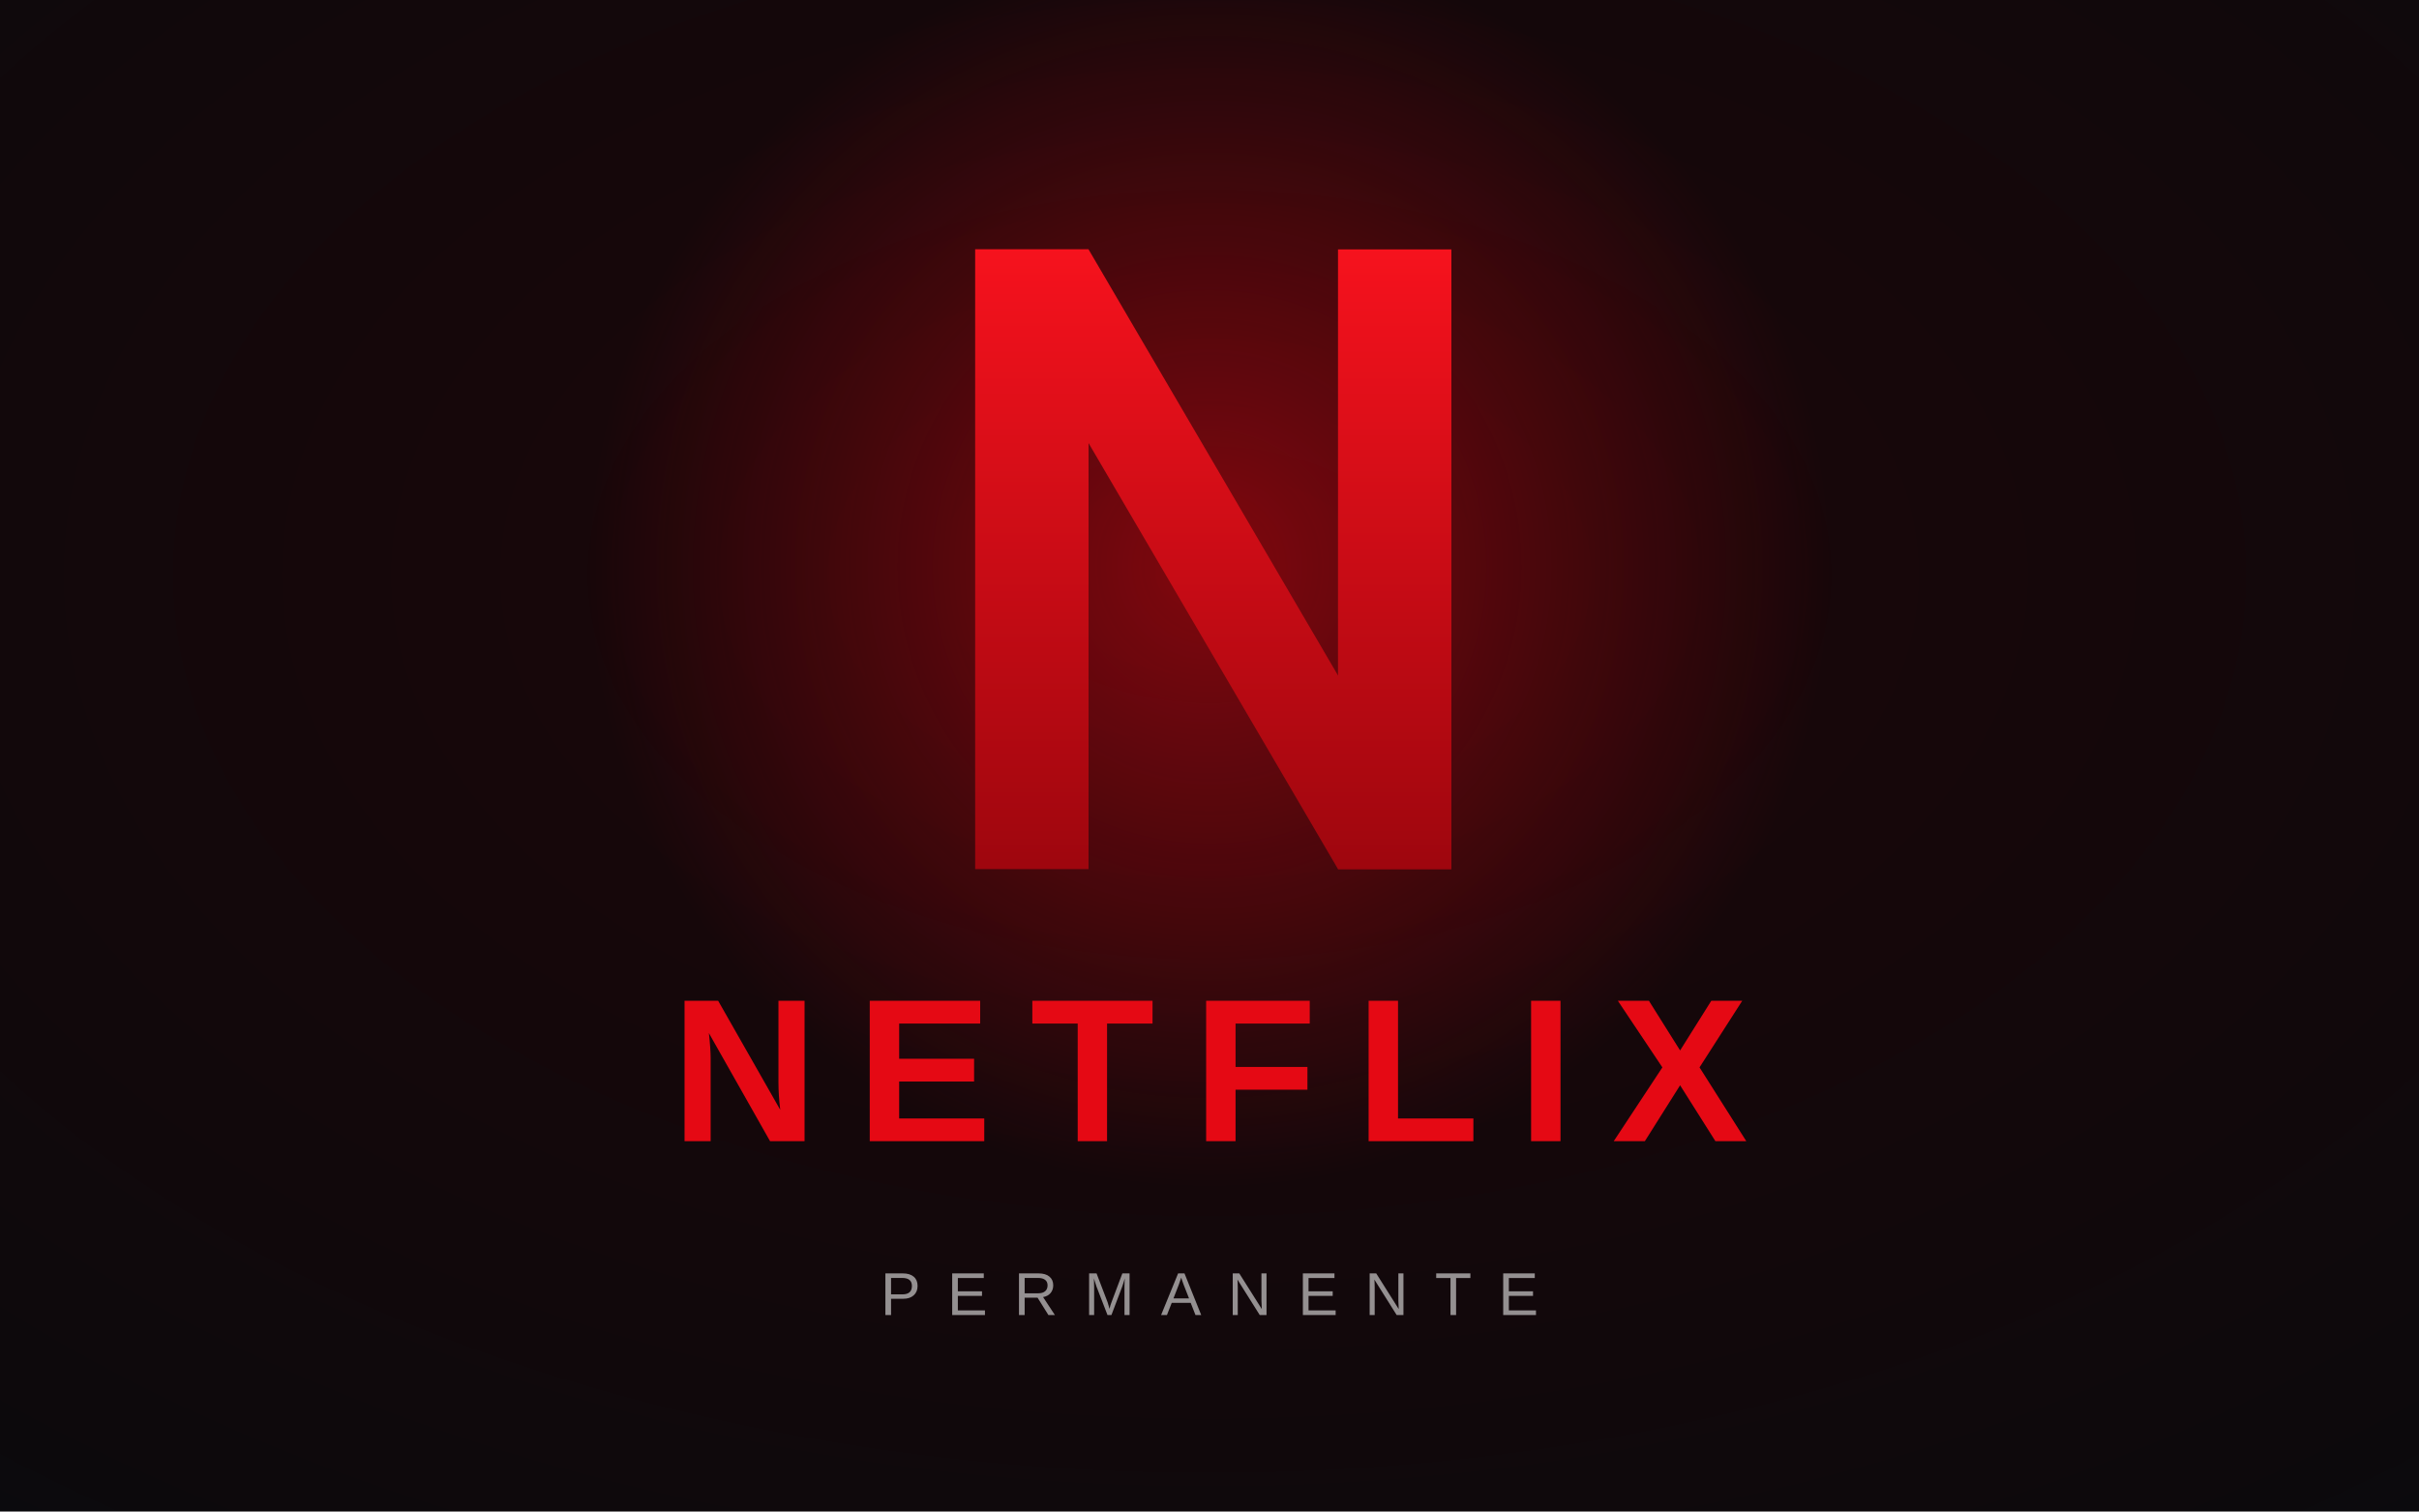
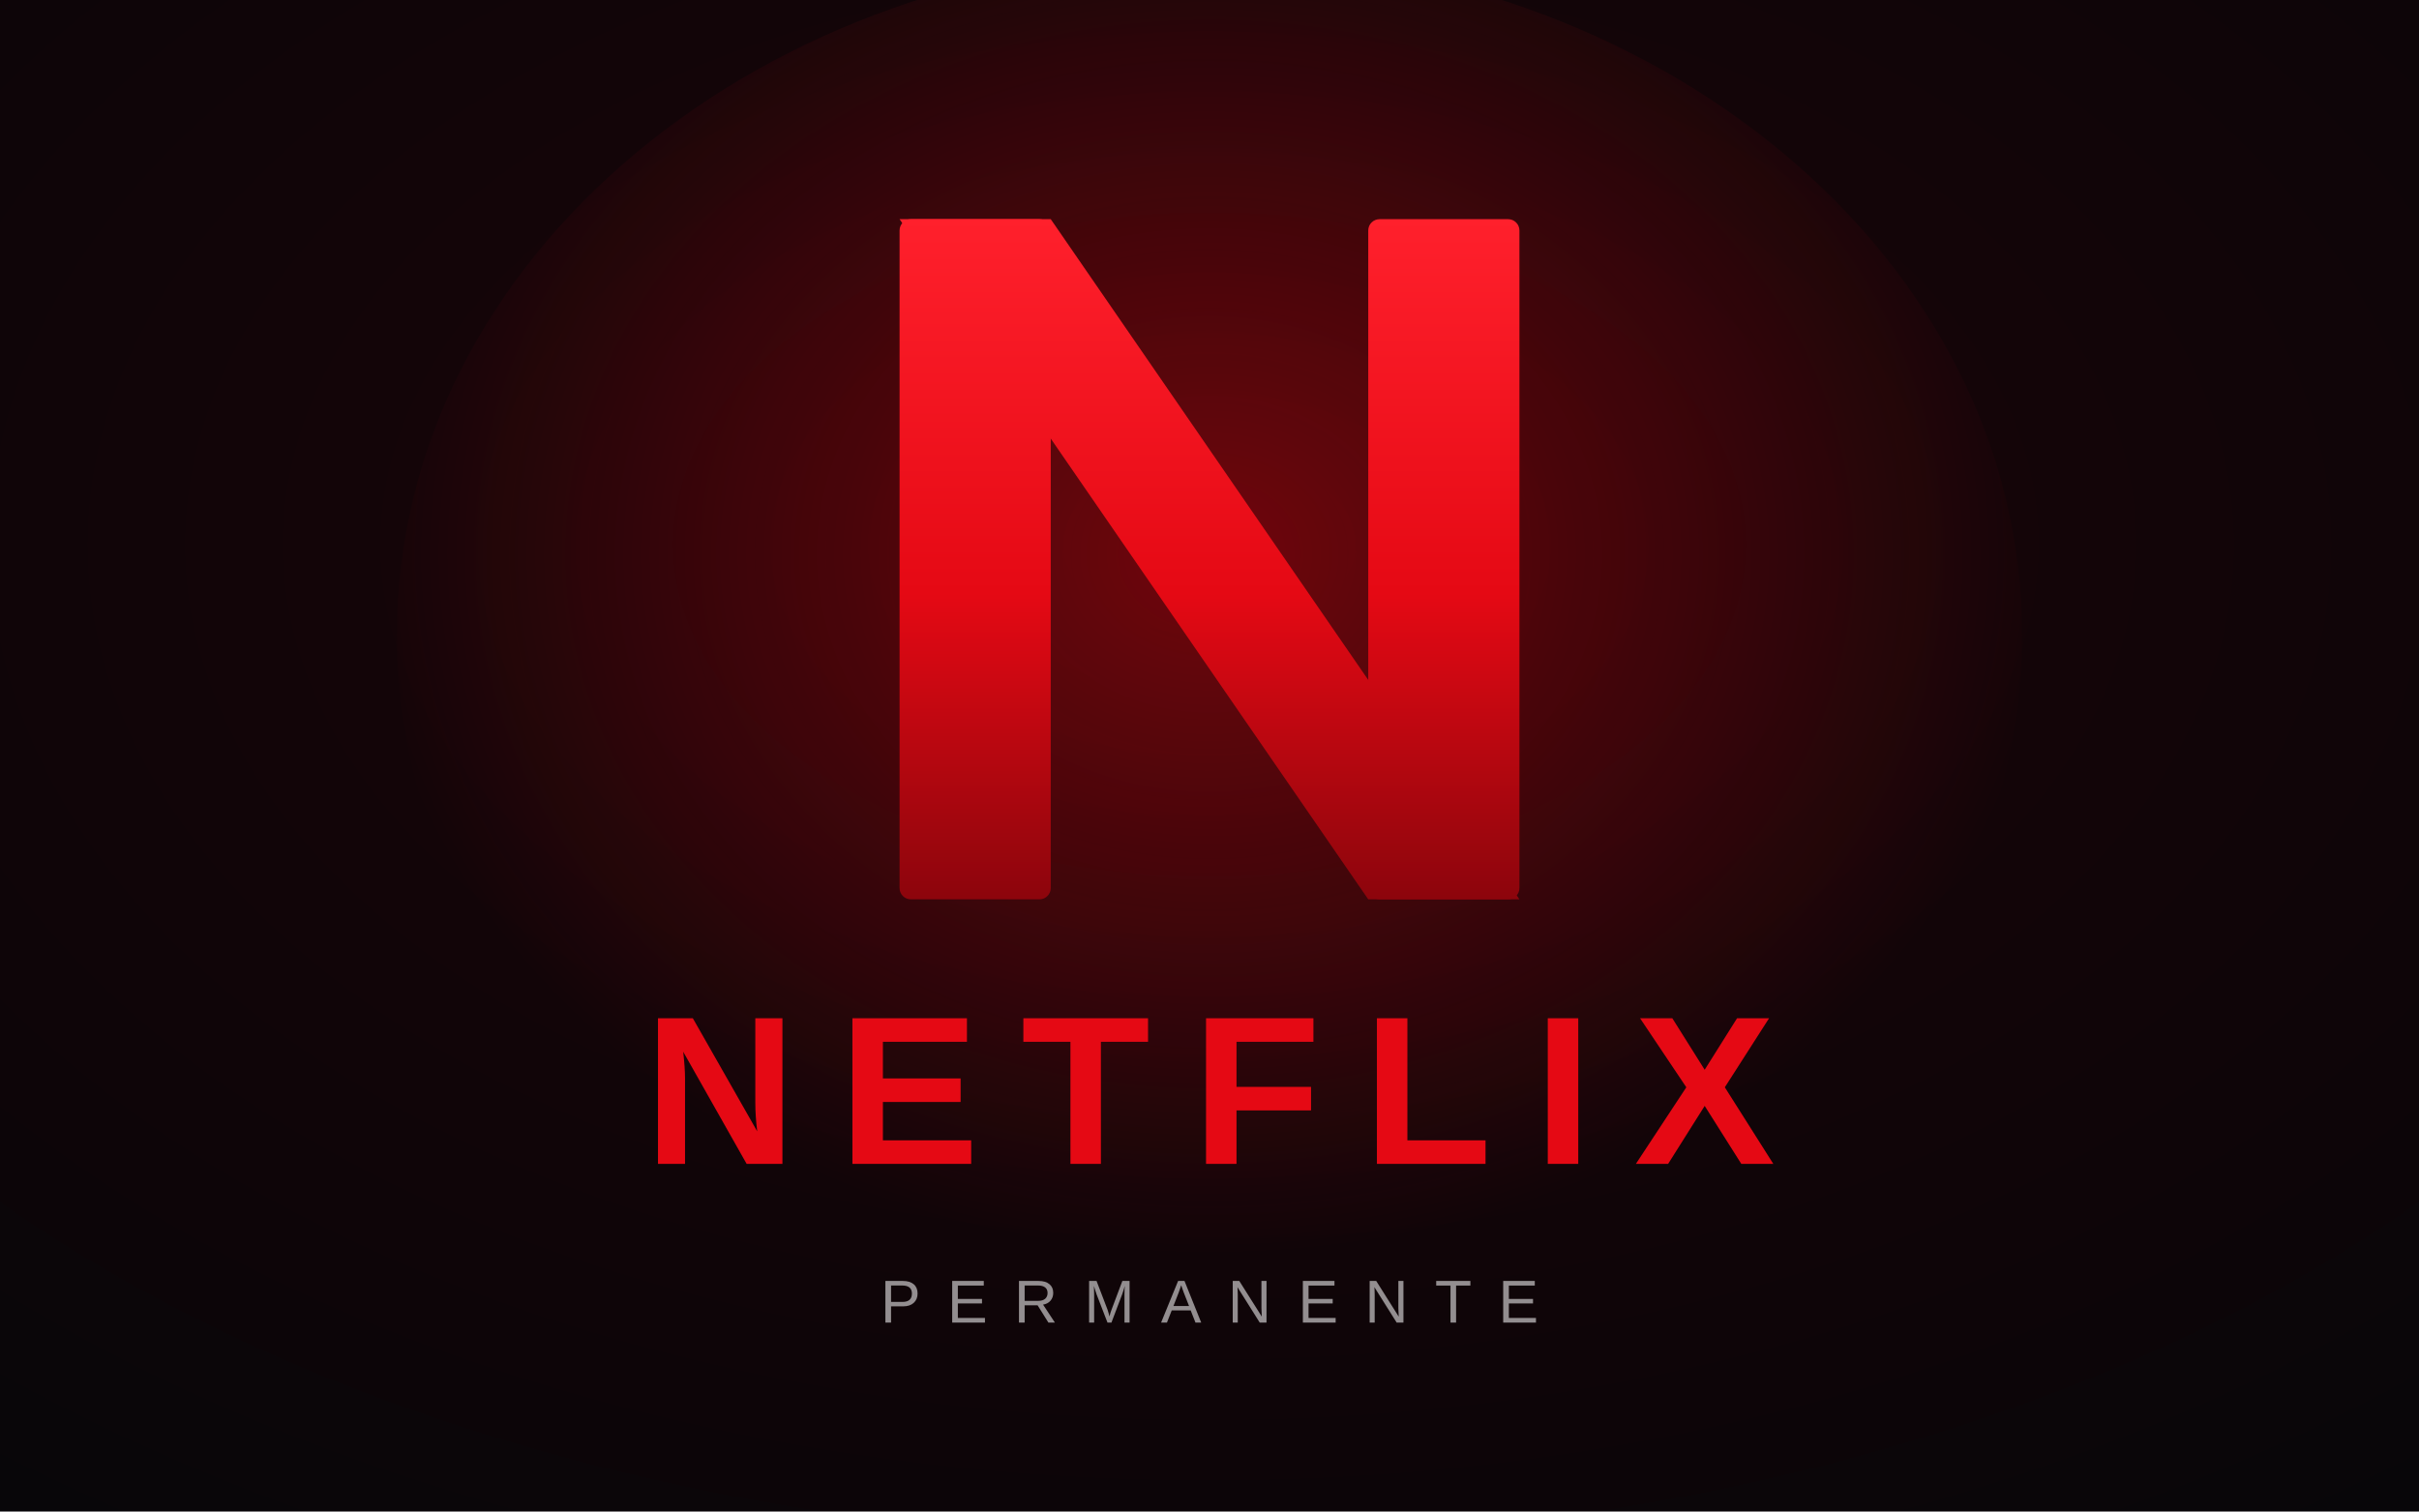
<svg xmlns="http://www.w3.org/2000/svg" viewBox="0 0 640 400" width="640" height="400" role="img" aria-label="Netflix permanente">
  <defs>
-     <radialGradient id="nbg" cx="50%" cy="38%" r="85%">
-       <stop offset="0%" stop-color="#1d0508" />
-       <stop offset="100%" stop-color="#0a0a0d" />
+     <radialGradient id="nbg" cx="50%" cy="36%" r="88%">
+       <stop offset="0%" stop-color="#1c0407" />
+       <stop offset="100%" stop-color="#060609" />
    </radialGradient>
    <linearGradient id="nred" x1="0" y1="0" x2="0" y2="1">
-       <stop offset="0%" stop-color="#F6121D" />
-       <stop offset="100%" stop-color="#9E060E" />
+       <stop offset="0%" stop-color="#FF202C" />
+       <stop offset="55%" stop-color="#E50914" />
+       <stop offset="100%" stop-color="#8C050C" />
    </linearGradient>
-     <radialGradient id="nglow" cx="50%" cy="50%" r="50%">
-       <stop offset="0%" stop-color="#E50914" stop-opacity=".5" />
+     <radialGradient id="nglow" cx="50%" cy="44%" r="52%">
+       <stop offset="0%" stop-color="#E50914" stop-opacity=".42" />
      <stop offset="100%" stop-color="#E50914" stop-opacity="0" />
    </radialGradient>
  </defs>
  <rect width="640" height="400" fill="url(#nbg)" />
-   <circle cx="320" cy="150" r="165" fill="url(#nglow)" />
-   <g>
-     <rect x="258" y="66" width="30" height="164" fill="url(#nred)" />
-     <rect x="354" y="66" width="30" height="164" fill="url(#nred)" />
-     <polygon points="258,66 288,66 384,230 354,230" fill="url(#nred)" />
+   <ellipse cx="320" cy="168" rx="215" ry="180" fill="url(#nglow)" />
+   <g fill="url(#nred)">
+     <rect x="238" y="58" width="40" height="180" rx="3" />
+     <rect x="362" y="58" width="40" height="180" rx="3" />
+     <polygon points="238,58 278,58 402,238 362,238" />
  </g>
-   <text x="320" y="302" text-anchor="middle" font-family="Arial Black, Arial, sans-serif" font-size="54" font-weight="900" fill="#E50914" letter-spacing="10">NETFLIX</text>
-   <text x="320" y="348" text-anchor="middle" font-family="Arial, Helvetica, sans-serif" font-size="16" fill="#ffffff" fill-opacity=".55" letter-spacing="7">PERMANENTE</text>
+   <text x="320" y="308" text-anchor="middle" font-family="Arial Black, Arial, Helvetica, sans-serif" font-size="56" font-weight="900" fill="#E50914" letter-spacing="11">NETFLIX</text>
+   <text x="320" y="350" text-anchor="middle" font-family="Arial, Helvetica, sans-serif" font-size="16" fill="#ffffff" fill-opacity=".55" letter-spacing="7">PERMANENTE</text>
</svg>
